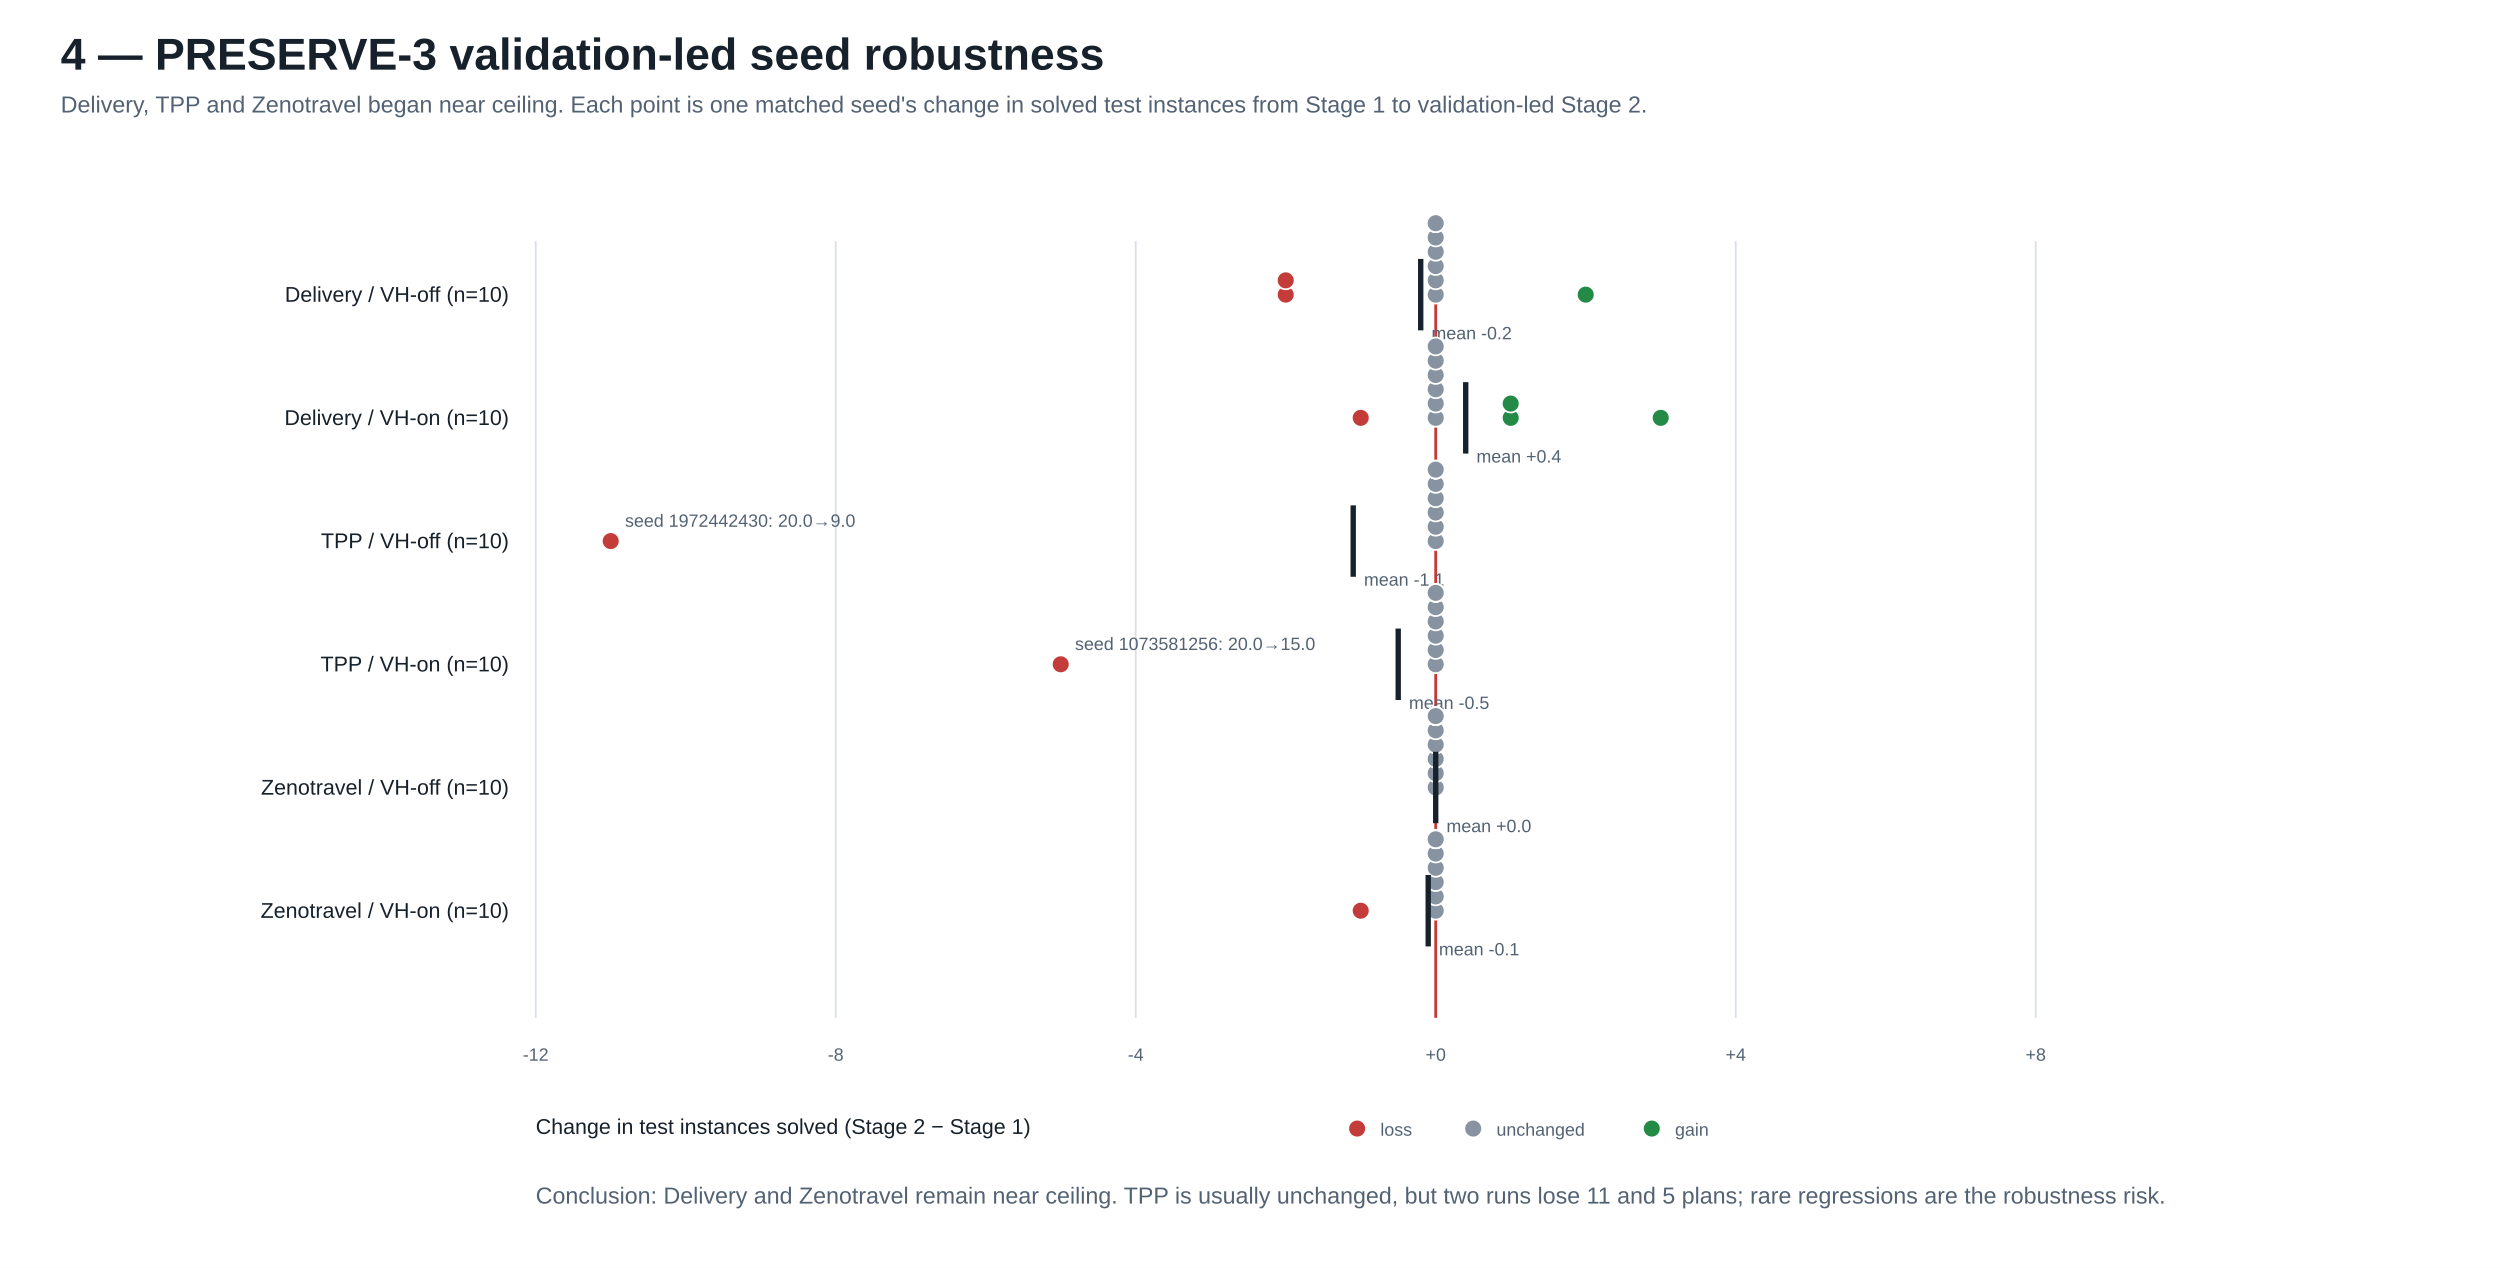
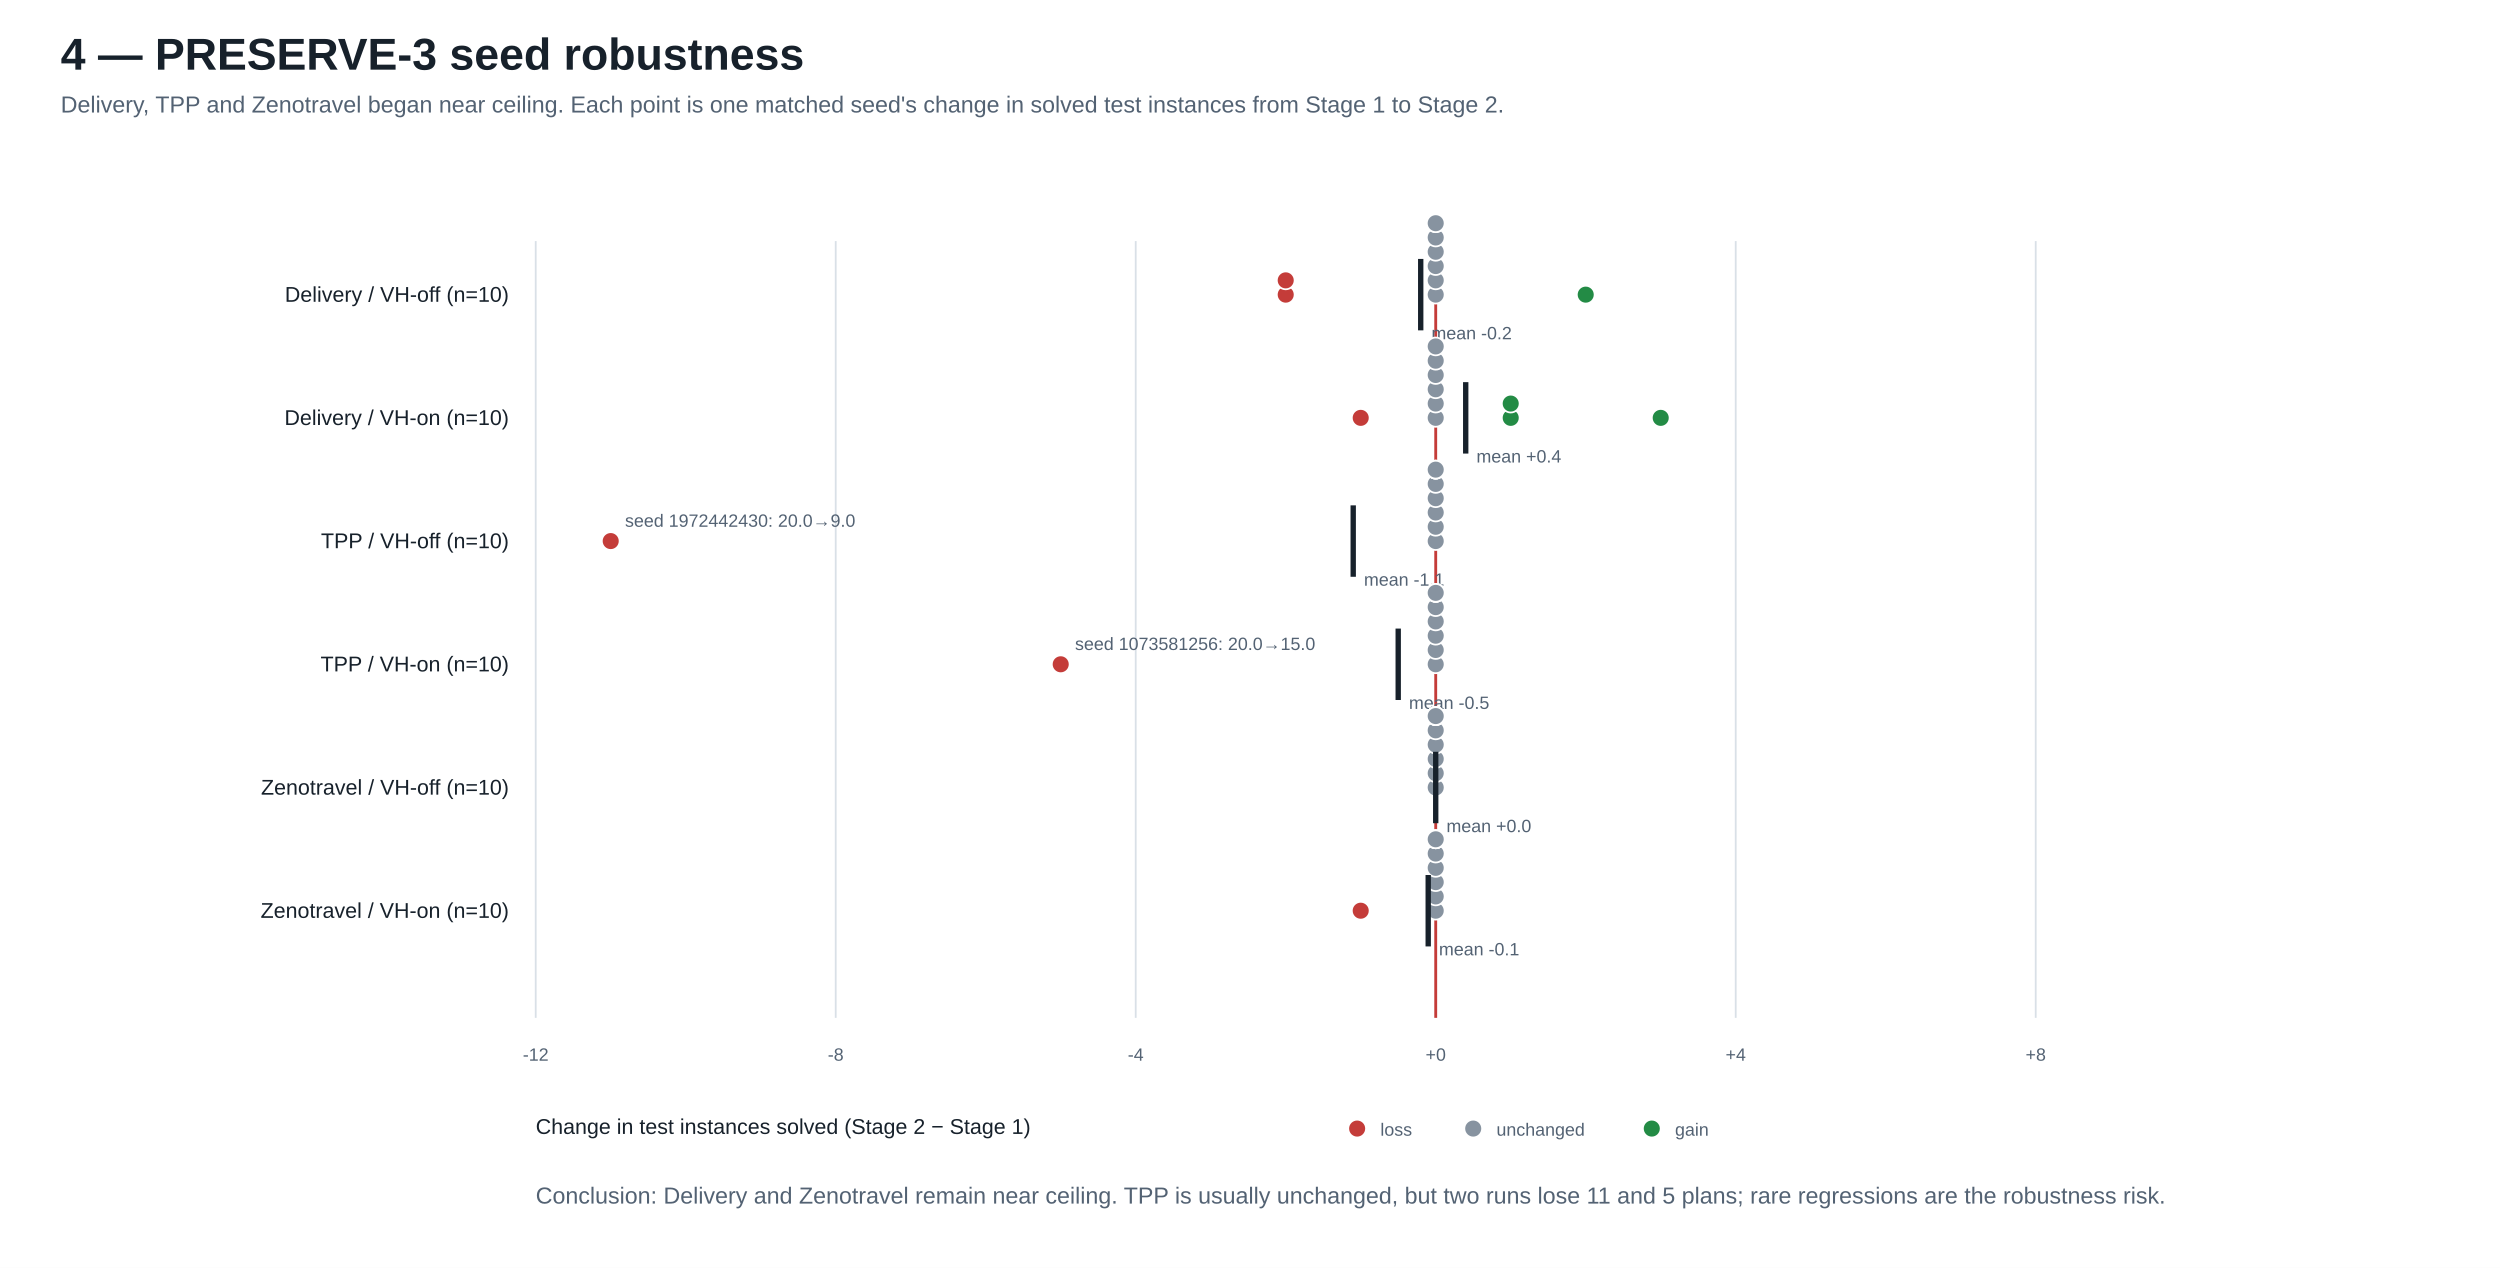
<svg xmlns="http://www.w3.org/2000/svg" width="1400" height="710" viewBox="0 0 1400 710">
  <rect width="100%" height="100%" fill="white" />
  <style>text{font-family:Segoe UI,Arial,sans-serif;fill:#17212b}.title{font-size:25px;font-weight:700}.sub{font-size:13px;fill:#536273}.label{font-size:12px}.small{font-size:10px;fill:#536273}.value{font-size:12px;font-weight:700}.big{font-size:15px;font-weight:700}</style>
-   <text x="34" y="39" class="title">4 — PRESERVE-3 validation-led seed robustness</text>
-   <text x="34" y="63" class="sub">Delivery, TPP and Zenotravel began near ceiling. Each point is one matched seed's change in solved test instances from Stage 1 to validation-led Stage 2.</text>
+   <text x="34" y="39" class="title">4 — PRESERVE-3 seed robustness</text>
+   <text x="34" y="63" class="sub">Delivery, TPP and Zenotravel began near ceiling. Each point is one matched seed's change in solved test instances from Stage 1 to Stage 2.</text>
  <line x1="300.0" y1="135.0" x2="300.0" y2="570.0" stroke="#d9e0e7" stroke-width="1" />
  <text x="300.0" y="594.0" class="small" text-anchor="middle">-12</text>
  <line x1="468.0" y1="135.0" x2="468.0" y2="570.0" stroke="#d9e0e7" stroke-width="1" />
  <text x="468.0" y="594.0" class="small" text-anchor="middle">-8</text>
  <line x1="636.0" y1="135.0" x2="636.0" y2="570.0" stroke="#d9e0e7" stroke-width="1" />
  <text x="636.0" y="594.0" class="small" text-anchor="middle">-4</text>
  <line x1="804.0" y1="135.0" x2="804.0" y2="570.0" stroke="#c43c39" stroke-width="1.6" />
  <text x="804.0" y="594.0" class="small" text-anchor="middle">+0</text>
  <line x1="972.0" y1="135.0" x2="972.0" y2="570.0" stroke="#d9e0e7" stroke-width="1" />
  <text x="972.0" y="594.0" class="small" text-anchor="middle">+4</text>
  <line x1="1140.0" y1="135.0" x2="1140.0" y2="570.0" stroke="#d9e0e7" stroke-width="1" />
  <text x="1140.0" y="594.0" class="small" text-anchor="middle">+8</text>
  <text x="285.0" y="169.0" class="label" text-anchor="end">Delivery / VH-off (n=10)</text>
  <circle cx="720.0" cy="165.0" r="5.0" fill="#c43c39" stroke="white" />
  <circle cx="720.0" cy="157.0" r="5.0" fill="#c43c39" stroke="white" />
  <circle cx="888.0" cy="165.0" r="5.0" fill="#238b45" stroke="white" />
  <circle cx="804.0" cy="165.0" r="5.0" fill="#8793a0" stroke="white" />
  <circle cx="804.0" cy="157.0" r="5.0" fill="#8793a0" stroke="white" />
  <circle cx="804.0" cy="149.0" r="5.0" fill="#8793a0" stroke="white" />
  <circle cx="804.0" cy="141.0" r="5.0" fill="#8793a0" stroke="white" />
  <circle cx="804.0" cy="133.0" r="5.0" fill="#8793a0" stroke="white" />
  <circle cx="804.0" cy="125.0" r="5.0" fill="#8793a0" stroke="white" />
  <circle cx="804.0" cy="125.0" r="5.0" fill="#8793a0" stroke="white" />
  <line x1="795.6" y1="145.0" x2="795.6" y2="185.0" stroke="#17212b" stroke-width="3" />
  <text x="801.6" y="190.0" class="small" text-anchor="start">mean -0.2</text>
  <text x="285.0" y="238.0" class="label" text-anchor="end">Delivery / VH-on (n=10)</text>
  <circle cx="804.0" cy="234.0" r="5.0" fill="#8793a0" stroke="white" />
  <circle cx="930.0" cy="234.0" r="5.0" fill="#238b45" stroke="white" />
  <circle cx="804.0" cy="226.0" r="5.0" fill="#8793a0" stroke="white" />
  <circle cx="804.0" cy="218.0" r="5.0" fill="#8793a0" stroke="white" />
  <circle cx="762.0" cy="234.0" r="5.0" fill="#c43c39" stroke="white" />
  <circle cx="804.0" cy="210.0" r="5.0" fill="#8793a0" stroke="white" />
  <circle cx="846.0" cy="234.0" r="5.0" fill="#238b45" stroke="white" />
  <circle cx="846.0" cy="226.0" r="5.0" fill="#238b45" stroke="white" />
  <circle cx="804.0" cy="202.0" r="5.0" fill="#8793a0" stroke="white" />
  <circle cx="804.0" cy="194.0" r="5.0" fill="#8793a0" stroke="white" />
  <line x1="820.8" y1="214.0" x2="820.8" y2="254.0" stroke="#17212b" stroke-width="3" />
  <text x="826.8" y="259.0" class="small" text-anchor="start">mean +0.4</text>
  <text x="285.0" y="307.0" class="label" text-anchor="end">TPP / VH-off (n=10)</text>
  <circle cx="804.0" cy="303.0" r="5.0" fill="#8793a0" stroke="white" />
  <circle cx="804.0" cy="295.0" r="5.0" fill="#8793a0" stroke="white" />
  <circle cx="804.0" cy="287.0" r="5.0" fill="#8793a0" stroke="white" />
  <circle cx="804.0" cy="279.0" r="5.0" fill="#8793a0" stroke="white" />
  <circle cx="804.0" cy="271.0" r="5.0" fill="#8793a0" stroke="white" />
  <circle cx="804.0" cy="263.0" r="5.0" fill="#8793a0" stroke="white" />
  <circle cx="804.0" cy="263.0" r="5.0" fill="#8793a0" stroke="white" />
  <circle cx="342.0" cy="303.0" r="5.0" fill="#c43c39" stroke="white" />
  <text x="350.0" y="295.0" class="small" text-anchor="start">seed 1972442430: 20.0→9.0</text>
  <circle cx="804.0" cy="263.0" r="5.0" fill="#8793a0" stroke="white" />
  <circle cx="804.0" cy="263.0" r="5.0" fill="#8793a0" stroke="white" />
  <line x1="757.8" y1="283.0" x2="757.8" y2="323.0" stroke="#17212b" stroke-width="3" />
  <text x="763.8" y="328.0" class="small" text-anchor="start">mean -1.1</text>
  <text x="285.0" y="376.0" class="label" text-anchor="end">TPP / VH-on (n=10)</text>
  <circle cx="804.0" cy="372.0" r="5.0" fill="#8793a0" stroke="white" />
  <circle cx="804.0" cy="364.0" r="5.0" fill="#8793a0" stroke="white" />
  <circle cx="594.0" cy="372.0" r="5.0" fill="#c43c39" stroke="white" />
  <text x="602.0" y="364.0" class="small" text-anchor="start">seed 1073581256: 20.0→15.0</text>
  <circle cx="804.0" cy="356.0" r="5.0" fill="#8793a0" stroke="white" />
  <circle cx="804.0" cy="348.0" r="5.0" fill="#8793a0" stroke="white" />
  <circle cx="804.0" cy="340.0" r="5.0" fill="#8793a0" stroke="white" />
  <circle cx="804.0" cy="332.0" r="5.0" fill="#8793a0" stroke="white" />
  <circle cx="804.0" cy="332.0" r="5.0" fill="#8793a0" stroke="white" />
  <circle cx="804.0" cy="332.0" r="5.0" fill="#8793a0" stroke="white" />
  <circle cx="804.0" cy="332.0" r="5.0" fill="#8793a0" stroke="white" />
  <line x1="783.0" y1="352.0" x2="783.0" y2="392.0" stroke="#17212b" stroke-width="3" />
  <text x="789.0" y="397.0" class="small" text-anchor="start">mean -0.5</text>
  <text x="285.0" y="445.0" class="label" text-anchor="end">Zenotravel / VH-off (n=10)</text>
  <circle cx="804.0" cy="441.0" r="5.0" fill="#8793a0" stroke="white" />
  <circle cx="804.0" cy="433.0" r="5.0" fill="#8793a0" stroke="white" />
  <circle cx="804.0" cy="425.0" r="5.0" fill="#8793a0" stroke="white" />
  <circle cx="804.0" cy="417.0" r="5.0" fill="#8793a0" stroke="white" />
  <circle cx="804.0" cy="409.0" r="5.0" fill="#8793a0" stroke="white" />
  <circle cx="804.0" cy="401.0" r="5.0" fill="#8793a0" stroke="white" />
  <circle cx="804.0" cy="401.0" r="5.0" fill="#8793a0" stroke="white" />
  <circle cx="804.0" cy="401.0" r="5.0" fill="#8793a0" stroke="white" />
  <circle cx="804.0" cy="401.0" r="5.0" fill="#8793a0" stroke="white" />
  <circle cx="804.0" cy="401.0" r="5.0" fill="#8793a0" stroke="white" />
  <line x1="804.0" y1="421.0" x2="804.0" y2="461.0" stroke="#17212b" stroke-width="3" />
  <text x="810.0" y="466.0" class="small" text-anchor="start">mean +0.0</text>
  <text x="285.0" y="514.0" class="label" text-anchor="end">Zenotravel / VH-on (n=10)</text>
  <circle cx="804.0" cy="510.0" r="5.0" fill="#8793a0" stroke="white" />
  <circle cx="804.0" cy="502.0" r="5.0" fill="#8793a0" stroke="white" />
  <circle cx="804.0" cy="494.0" r="5.0" fill="#8793a0" stroke="white" />
  <circle cx="762.0" cy="510.0" r="5.0" fill="#c43c39" stroke="white" />
  <circle cx="804.0" cy="486.0" r="5.0" fill="#8793a0" stroke="white" />
  <circle cx="804.0" cy="478.0" r="5.0" fill="#8793a0" stroke="white" />
  <circle cx="804.0" cy="470.0" r="5.0" fill="#8793a0" stroke="white" />
  <circle cx="804.0" cy="470.0" r="5.0" fill="#8793a0" stroke="white" />
  <circle cx="804.0" cy="470.0" r="5.0" fill="#8793a0" stroke="white" />
  <circle cx="804.0" cy="470.0" r="5.0" fill="#8793a0" stroke="white" />
  <line x1="799.8" y1="490.0" x2="799.8" y2="530.0" stroke="#17212b" stroke-width="3" />
  <text x="805.8" y="535.0" class="small" text-anchor="start">mean -0.1</text>
  <text x="300.0" y="635.0" class="label" text-anchor="start">Change in test instances solved (Stage 2 − Stage 1)</text>
  <circle cx="760.0" cy="632.0" r="5.0" fill="#c43c39" stroke="white" />
  <text x="773.0" y="636.0" class="small" text-anchor="start">loss</text>
  <circle cx="825.0" cy="632.0" r="5.0" fill="#8793a0" stroke="white" />
  <text x="838.0" y="636.0" class="small" text-anchor="start">unchanged</text>
  <circle cx="925.0" cy="632.0" r="5.0" fill="#238b45" stroke="white" />
  <text x="938.0" y="636.0" class="small" text-anchor="start">gain</text>
  <text x="300.0" y="674.0" class="sub" text-anchor="start">Conclusion: Delivery and Zenotravel remain near ceiling. TPP is usually unchanged, but two runs lose 11 and 5 plans; rare regressions are the robustness risk.</text>
</svg>
